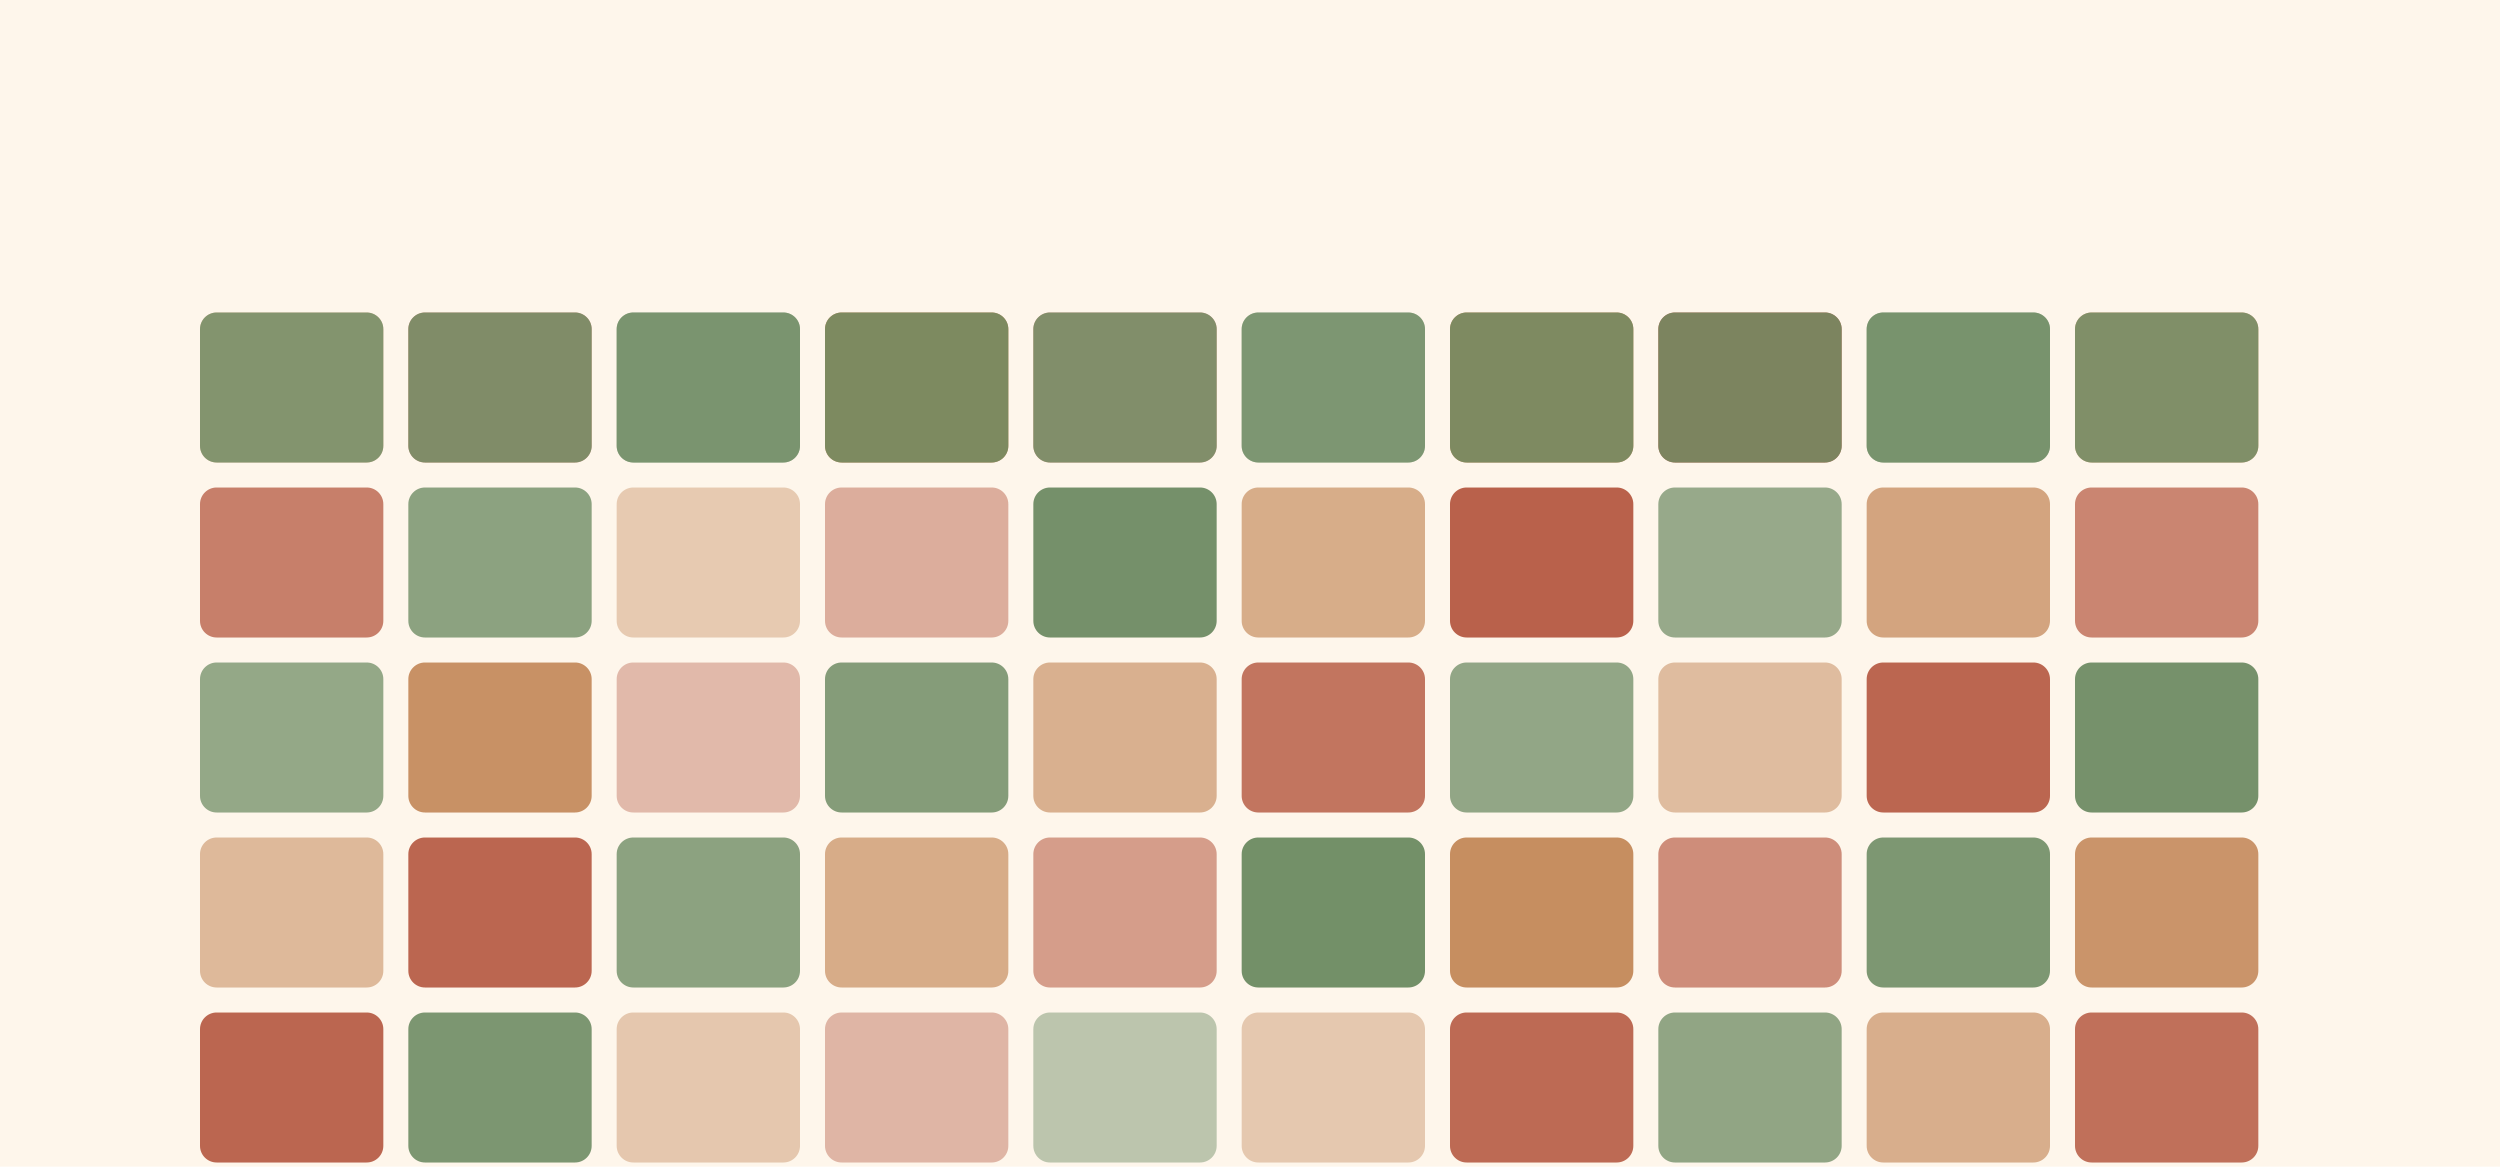
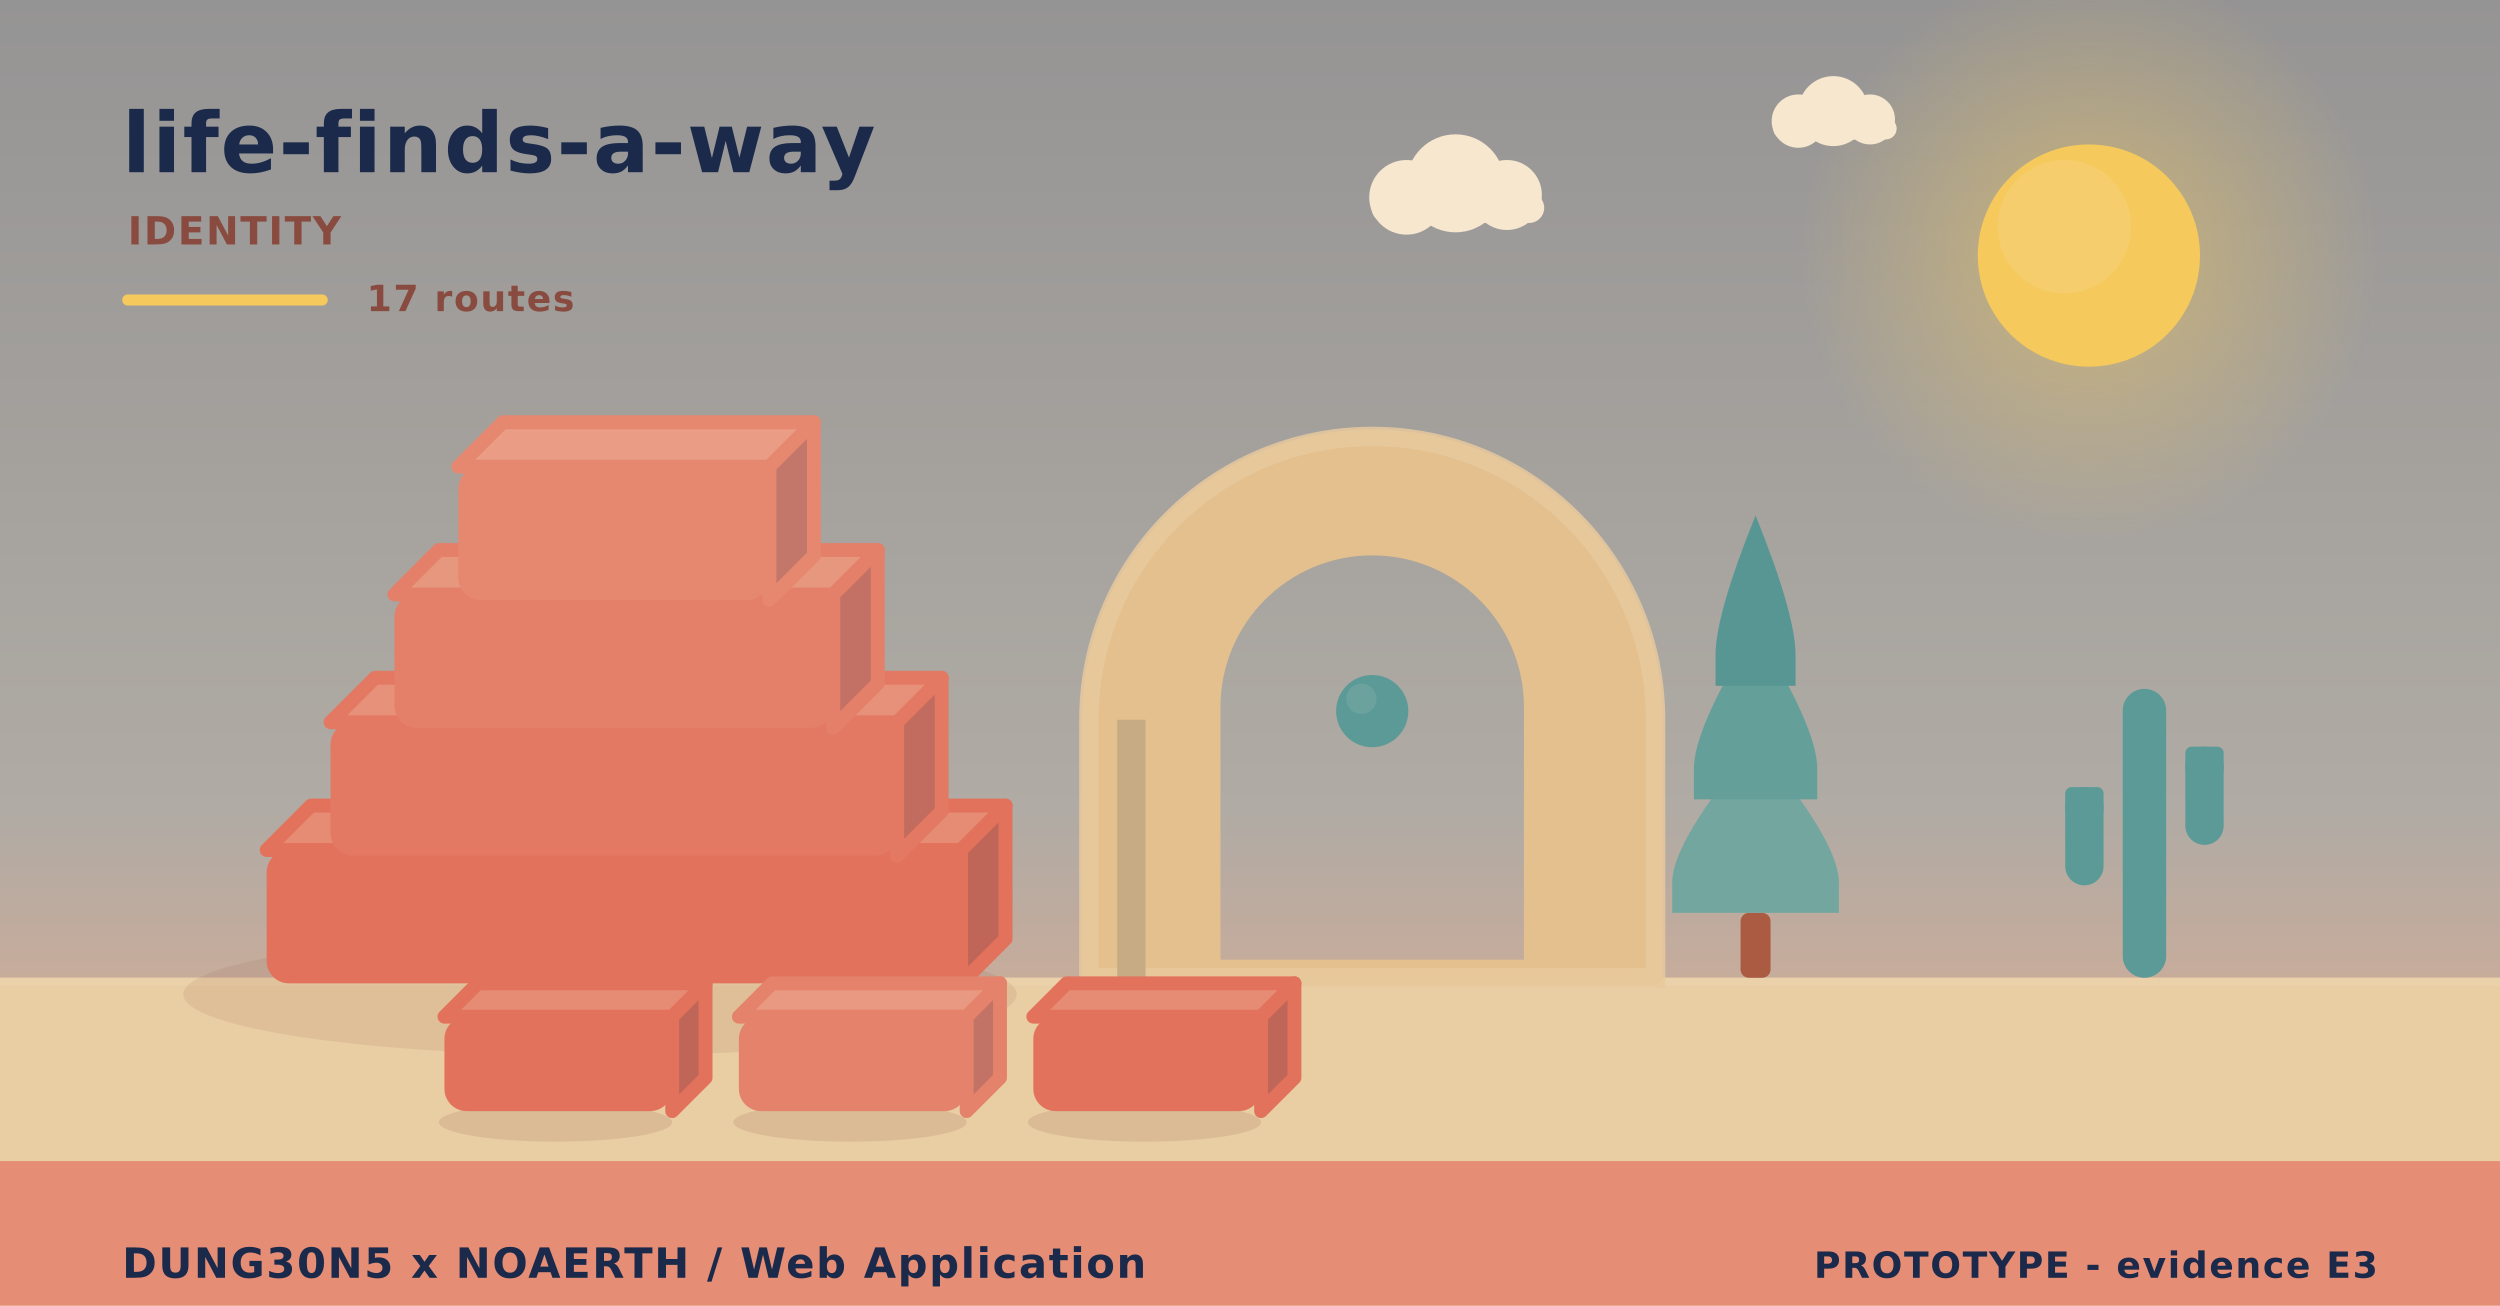
- <svg xmlns="http://www.w3.org/2000/svg" viewBox="0 0 1200 560" width="1200" height="560" role="img" aria-label="life-finds-a-way hero">
-   <rect width="1200" height="560" fill="#fef6eb" />
-   <defs>
-     <linearGradient id="gh" x1="0" y1="0" x2="1" y2="1">
-       <stop offset="0%" stop-color="#be7e4c" />
-       <stop offset="100%" stop-color="#b4573f" />
-     </linearGradient>
-   </defs>
-   <rect x="96.00" y="150.00" width="88.00" height="72.00" rx="8.00" fill="#be7e4c" opacity="0.46" />
-   <rect x="196.00" y="150.00" width="88.00" height="72.00" rx="8.00" fill="#b4573f" opacity="0.60" />
-   <rect x="296.00" y="150.00" width="88.00" height="72.00" rx="8.00" fill="#6c8a62" opacity="0.52" />
-   <rect x="396.00" y="150.00" width="88.00" height="72.00" rx="8.00" fill="#be7e4c" opacity="0.90" />
-   <rect x="496.00" y="150.00" width="88.00" height="72.00" rx="8.00" fill="#b4573f" opacity="0.55" />
-   <rect x="596.00" y="150.00" width="88.00" height="72.00" rx="8.00" fill="#6c8a62" opacity="0.41" />
-   <rect x="696.00" y="150.00" width="88.00" height="72.00" rx="8.00" fill="#be7e4c" opacity="0.88" />
-   <rect x="796.00" y="150.00" width="88.00" height="72.00" rx="8.00" fill="#b4573f" opacity="0.87" />
-   <rect x="896.00" y="150.00" width="88.00" height="72.00" rx="8.00" fill="#6c8a62" opacity="0.58" />
-   <rect x="996.00" y="150.00" width="88.00" height="72.00" rx="8.00" fill="#be7e4c" opacity="0.67" />
-   <rect x="96.00" y="234.00" width="88.00" height="72.00" rx="8.00" fill="#b4573f" opacity="0.75" />
-   <rect x="196.00" y="234.00" width="88.00" height="72.00" rx="8.00" fill="#6c8a62" opacity="0.78" />
-   <rect x="296.00" y="234.00" width="88.00" height="72.00" rx="8.00" fill="#be7e4c" opacity="0.36" />
-   <rect x="396.00" y="234.00" width="88.00" height="72.00" rx="8.00" fill="#b4573f" opacity="0.46" />
-   <rect x="496.00" y="234.00" width="88.00" height="72.00" rx="8.00" fill="#6c8a62" opacity="0.94" />
-   <rect x="596.00" y="234.00" width="88.00" height="72.00" rx="8.00" fill="#be7e4c" opacity="0.61" />
-   <rect x="696.00" y="234.00" width="88.00" height="72.00" rx="8.00" fill="#b4573f" opacity="0.93" />
-   <rect x="796.00" y="234.00" width="88.00" height="72.00" rx="8.00" fill="#6c8a62" opacity="0.71" />
-   <rect x="896.00" y="234.00" width="88.00" height="72.00" rx="8.00" fill="#be7e4c" opacity="0.68" />
-   <rect x="996.00" y="234.00" width="88.00" height="72.00" rx="8.00" fill="#b4573f" opacity="0.71" />
-   <rect x="96.00" y="318.00" width="88.00" height="72.00" rx="8.00" fill="#6c8a62" opacity="0.73" />
-   <rect x="196.00" y="318.00" width="88.00" height="72.00" rx="8.00" fill="#be7e4c" opacity="0.84" />
-   <rect x="296.00" y="318.00" width="88.00" height="72.00" rx="8.00" fill="#b4573f" opacity="0.38" />
-   <rect x="396.00" y="318.00" width="88.00" height="72.00" rx="8.00" fill="#6c8a62" opacity="0.83" />
-   <rect x="496.00" y="318.00" width="88.00" height="72.00" rx="8.00" fill="#be7e4c" opacity="0.58" />
-   <rect x="596.00" y="318.00" width="88.00" height="72.00" rx="8.00" fill="#b4573f" opacity="0.81" />
-   <rect x="696.00" y="318.00" width="88.00" height="72.00" rx="8.00" fill="#6c8a62" opacity="0.74" />
-   <rect x="796.00" y="318.00" width="88.00" height="72.00" rx="8.00" fill="#be7e4c" opacity="0.48" />
-   <rect x="896.00" y="318.00" width="88.00" height="72.00" rx="8.00" fill="#b4573f" opacity="0.90" />
-   <rect x="996.00" y="318.00" width="88.00" height="72.00" rx="8.00" fill="#6c8a62" opacity="0.93" />
-   <rect x="96.00" y="402.00" width="88.00" height="72.00" rx="8.00" fill="#be7e4c" opacity="0.51" />
-   <rect x="196.00" y="402.00" width="88.00" height="72.00" rx="8.00" fill="#b4573f" opacity="0.90" />
-   <rect x="296.00" y="402.00" width="88.00" height="72.00" rx="8.00" fill="#6c8a62" opacity="0.78" />
-   <rect x="396.00" y="402.00" width="88.00" height="72.00" rx="8.00" fill="#be7e4c" opacity="0.62" />
-   <rect x="496.00" y="402.00" width="88.00" height="72.00" rx="8.00" fill="#b4573f" opacity="0.56" />
-   <rect x="596.00" y="402.00" width="88.00" height="72.00" rx="8.00" fill="#6c8a62" opacity="0.95" />
-   <rect x="696.00" y="402.00" width="88.00" height="72.00" rx="8.00" fill="#be7e4c" opacity="0.87" />
-   <rect x="796.00" y="402.00" width="88.00" height="72.00" rx="8.00" fill="#b4573f" opacity="0.66" />
-   <rect x="896.00" y="402.00" width="88.00" height="72.00" rx="8.00" fill="#6c8a62" opacity="0.88" />
-   <rect x="996.00" y="402.00" width="88.00" height="72.00" rx="8.00" fill="#be7e4c" opacity="0.81" />
-   <rect x="96.00" y="486.00" width="88.00" height="72.00" rx="8.00" fill="#b4573f" opacity="0.90" />
-   <rect x="196.00" y="486.00" width="88.00" height="72.00" rx="8.00" fill="#6c8a62" opacity="0.89" />
-   <rect x="296.00" y="486.00" width="88.00" height="72.00" rx="8.00" fill="#be7e4c" opacity="0.39" />
-   <rect x="396.00" y="486.00" width="88.00" height="72.00" rx="8.00" fill="#b4573f" opacity="0.41" />
-   <rect x="496.00" y="486.00" width="88.00" height="72.00" rx="8.00" fill="#6c8a62" opacity="0.45" />
-   <rect x="596.00" y="486.00" width="88.00" height="72.00" rx="8.00" fill="#be7e4c" opacity="0.38" />
-   <rect x="696.00" y="486.00" width="88.00" height="72.00" rx="8.00" fill="#b4573f" opacity="0.88" />
-   <rect x="796.00" y="486.00" width="88.00" height="72.00" rx="8.00" fill="#6c8a62" opacity="0.75" />
-   <rect x="896.00" y="486.00" width="88.00" height="72.00" rx="8.00" fill="#be7e4c" opacity="0.60" />
-   <rect x="996.00" y="486.00" width="88.00" height="72.00" rx="8.00" fill="#b4573f" opacity="0.84" />
+ <svg xmlns="http://www.w3.org/2000/svg" width="900" height="470" viewBox="0 0 900 470" role="img" aria-label="life-finds-a-way - identity">
+   <linearGradient id="skyh" x1="0" y1="0" x2="0" y2="1">
+     <stop offset="0" stop-color="#959494" />
+     <stop offset="0.62" stop-color="#b0aba4" />
+     <stop offset="1" stop-color="#f3ad8a" />
+   </linearGradient>
+   <rect width="900" height="470" fill="url(#skyh)" />
+   <radialGradient id="sunh">
+     <stop offset="0.35" stop-color="#f5c95c" stop-opacity="0.34" />
+     <stop offset="1" stop-color="#f5c95c" stop-opacity="0" />
+   </radialGradient>
+   <circle cx="752" cy="92" r="104" fill="url(#sunh)" />
+   <circle cx="752" cy="92" r="40" fill="#f5c95c" />
+   <circle cx="743.2" cy="81.6" r="24" fill="#f5d27e" opacity="0.5" />
  <g>
-     <rect x="96.00" y="150.00" width="88.00" height="72.00" rx="8.00" fill="#6c8a62" opacity="0.80" />
-     <animate attributeName="opacity" values="0.25;1.0;0.25" dur="9.133s" begin="1.58s" repeatCount="indefinite" />
+     <circle cx="524" cy="66" r="17.64" fill="#f6e7ce" />
+     <circle cx="506.36" cy="71.04" r="13.44" fill="#f6e7ce" />
+     <circle cx="542.48" cy="70.2" r="12.6" fill="#f6e7ce" />
+     <rect x="493.76" y="69.36" width="62.16" height="10.92" rx="5.46" fill="#f6e7ce" />
+     <animateTransform attributeName="transform" type="translate" values="0 0;24 0;0 0" dur="36s" begin="0s" repeatCount="indefinite" />
  </g>
  <g>
-     <rect x="196.00" y="150.00" width="88.00" height="72.00" rx="8.00" fill="#6c8a62" opacity="0.80" />
-     <animate attributeName="opacity" values="0.25;1.0;0.25" dur="9.133s" begin="1.9s" repeatCount="indefinite" />
+     <circle cx="660" cy="40" r="12.6" fill="#f6e7ce" />
+     <circle cx="647.4" cy="43.6" r="9.6" fill="#f6e7ce" />
+     <circle cx="673.2" cy="43" r="9" fill="#f6e7ce" />
+     <rect x="638.4" y="42.4" width="44.4" height="7.8" rx="3.9" fill="#f6e7ce" />
+     <animateTransform attributeName="transform" type="translate" values="0 0;-18 0;0 0" dur="46s" begin="3s" repeatCount="indefinite" />
+   </g>
+   <rect x="0" y="352" width="900" height="118" fill="#e9cda3" />
+   <rect x="0" y="352" width="900" height="3" fill="#ebd1a9" />
+   <text x="44" y="62" font-family="Verdana,DejaVu Sans,sans-serif" font-size="30" font-weight="700" letter-spacing="0.6" fill="#1b2a4a" text-anchor="start">life-finds-a-way</text>
+   <text x="46" y="88" font-family="Verdana,DejaVu Sans,sans-serif" font-size="14" font-weight="700" letter-spacing="0.6" fill="#894b3f" text-anchor="start">IDENTITY</text>
+   <rect x="44" y="106" width="74" height="4" rx="2" fill="#f5c95c" />
+   <text x="132" y="112" font-family="Verdana,DejaVu Sans,sans-serif" font-size="13" font-weight="700" letter-spacing="0.6" fill="#894b3f" text-anchor="start">17 routes</text>
+   <ellipse cx="216" cy="358" rx="150" ry="22" fill="rgba(138,90,68,0.11)" />
+   <g>
+     <path d="M96,306 L346,306 L362,290 L112,290 Z" fill="#e68c74" stroke="#e2725b" stroke-width="5" stroke-linejoin="round" />
+     <path d="M346,306 L362,290 L362,338 L346,354 Z" fill="#c06658" stroke="#e2725b" stroke-width="5" stroke-linejoin="round" />
+     <rect x="96" y="306" width="250" height="48" rx="8" fill="#e2725b" />
+     <animateTransform attributeName="transform" type="translate" values="0 10;0 0" dur="0.9s" begin="0s" fill="freeze" />
  </g>
  <g>
-     <rect x="296.00" y="150.00" width="88.00" height="72.00" rx="8.00" fill="#6c8a62" opacity="0.80" />
-     <animate attributeName="opacity" values="0.25;1.0;0.25" dur="9.133s" begin="2.22s" repeatCount="indefinite" />
+     <path d="M119,260 L323,260 L339,244 L135,244 Z" fill="#e7917a" stroke="#e37962" stroke-width="5" stroke-linejoin="round" />
+     <path d="M323,260 L339,244 L339,292 L323,308 Z" fill="#c16c5e" stroke="#e37962" stroke-width="5" stroke-linejoin="round" />
+     <rect x="119" y="260" width="204" height="48" rx="8" fill="#e37962" />
+     <animateTransform attributeName="transform" type="translate" values="0 10;0 0" dur="0.9s" begin="0.28s" fill="freeze" />
  </g>
  <g>
-     <rect x="396.00" y="150.00" width="88.00" height="72.00" rx="8.00" fill="#6c8a62" opacity="0.80" />
-     <animate attributeName="opacity" values="0.25;1.0;0.25" dur="9.133s" begin="2.54s" repeatCount="indefinite" />
+     <path d="M142,214 L300,214 L316,198 L158,198 Z" fill="#e8977f" stroke="#e48069" stroke-width="5" stroke-linejoin="round" />
+     <path d="M300,214 L316,198 L316,246 L300,262 Z" fill="#c27164" stroke="#e48069" stroke-width="5" stroke-linejoin="round" />
+     <rect x="142" y="214" width="158" height="48" rx="8" fill="#e48069" />
+     <animateTransform attributeName="transform" type="translate" values="0 10;0 0" dur="0.9s" begin="0.56s" fill="freeze" />
  </g>
  <g>
-     <rect x="496.00" y="150.00" width="88.00" height="72.00" rx="8.00" fill="#6c8a62" opacity="0.80" />
-     <animate attributeName="opacity" values="0.25;1.0;0.25" dur="9.133s" begin="2.86s" repeatCount="indefinite" />
+     <path d="M165,168 L277,168 L293,152 L181,152 Z" fill="#ea9c85" stroke="#e68770" stroke-width="5" stroke-linejoin="round" />
+     <path d="M277,168 L293,152 L293,200 L277,216 Z" fill="#c3776a" stroke="#e68770" stroke-width="5" stroke-linejoin="round" />
+     <rect x="165" y="168" width="112" height="48" rx="8" fill="#e68770" />
+     <animateTransform attributeName="transform" type="translate" values="0 10;0 0" dur="0.9s" begin="0.84s" fill="freeze" />
  </g>
+   <path d="M392,352 L392,259.12 A102,102 0 0 1 596,259.12 L596,352 Z M436.88,348 L436.88,254.55 A57.12,57.12 0 0 1 551.12,254.55 L551.12,348 Z" fill="#e3c08d" fill-rule="evenodd" stroke="#e3c08d" stroke-width="5" stroke-linejoin="round" />
+   <path d="M392,352 L392,259.12 A102,102 0 0 1 596,259.12 L596,352 Z" fill="none" stroke="#e8c99d" stroke-width="7" stroke-linecap="round" opacity="0.85" />
+   <rect x="402.2" y="259.12" width="10.2" height="92.88" fill="#c7ab84" />
  <g>
-     <rect x="596.00" y="150.00" width="88.00" height="72.00" rx="8.00" fill="#6c8a62" opacity="0.80" />
-     <animate attributeName="opacity" values="0.25;1.0;0.25" dur="9.133s" begin="3.18s" repeatCount="indefinite" />
+     <circle cx="494" cy="256" r="13" fill="#5b9a97" />
+     <circle cx="490.1" cy="251.58" r="5.46" fill="#7aa9a2" opacity="0.55" />
+     <animate attributeName="opacity" values="0.78;1;0.78" dur="5.2s" begin="0s" repeatCount="indefinite" />
  </g>
+   <rect x="626.6" y="328.64" width="10.8" height="23.36" rx="3" fill="#ac5b43" />
+   <path d="M632,267.32 Q602,302.89 602,317.6 Q602,328.64 602,328.64 L662,328.64 Q662,328.64 662,317.6 Q662,302.89 632,267.32 Z" fill="#74a6a0" />
+   <path d="M632,226.44 Q609.8,262.01 609.8,276.72 Q609.8,287.76 609.8,287.76 L654.2,287.76 Q654.2,287.76 654.2,276.72 Q654.2,262.01 632,226.44 Z" fill="#649f9a" />
+   <path d="M632,185.56 Q617.6,221.13 617.6,235.84 Q617.6,246.88 617.6,246.88 L646.4,246.88 Q646.4,246.88 646.4,235.84 Q646.4,221.13 632,185.56 Z" fill="#589694" />
+   <rect x="764.18" y="248" width="15.64" height="104" rx="7.82" fill="#5b9a97" />
+   <rect x="743.48" y="283.36" width="13.8" height="35.36" rx="6.9" fill="#5b9a97" />
+   <rect x="743.48" y="283.36" width="13.8" height="10.4" rx="2.3" fill="#5b9a97" />
+   <rect x="786.72" y="268.8" width="13.8" height="35.36" rx="6.9" fill="#5b9a97" />
+   <rect x="786.72" y="268.8" width="13.8" height="10.4" rx="2.3" fill="#5b9a97" />
+   <ellipse cx="200" cy="404" rx="42" ry="7" fill="rgba(138,90,68,0.15)" />
  <g>
-     <rect x="696.00" y="150.00" width="88.00" height="72.00" rx="8.00" fill="#6c8a62" opacity="0.80" />
-     <animate attributeName="opacity" values="0.25;1.0;0.25" dur="9.133s" begin="3.5s" repeatCount="indefinite" />
+     <path d="M160,366 L242,366 L254,354 L172,354 Z" fill="#e68c74" stroke="#e2725b" stroke-width="5" stroke-linejoin="round" />
+     <path d="M242,366 L254,354 L254,388 L242,400 Z" fill="#c06658" stroke="#e2725b" stroke-width="5" stroke-linejoin="round" />
+     <rect x="160" y="366" width="82" height="34" rx="8" fill="#e2725b" />
+     <animateTransform attributeName="transform" type="translate" values="0 10;0 0" dur="0.7s" begin="0.8s" fill="freeze" />
  </g>
+   <ellipse cx="306" cy="404" rx="42" ry="7" fill="rgba(138,90,68,0.15)" />
  <g>
-     <rect x="796.00" y="150.00" width="88.00" height="72.00" rx="8.00" fill="#6c8a62" opacity="0.80" />
-     <animate attributeName="opacity" values="0.25;1.0;0.25" dur="9.133s" begin="3.82s" repeatCount="indefinite" />
+     <path d="M266,366 L348,366 L360,354 L278,354 Z" fill="#e99881" stroke="#e5826b" stroke-width="5" stroke-linejoin="round" />
+     <path d="M348,366 L360,354 L360,388 L348,400 Z" fill="#c37365" stroke="#e5826b" stroke-width="5" stroke-linejoin="round" />
+     <rect x="266" y="366" width="82" height="34" rx="8" fill="#e5826b" />
+     <animateTransform attributeName="transform" type="translate" values="0 10;0 0" dur="0.7s" begin="0.95s" fill="freeze" />
  </g>
+   <ellipse cx="412" cy="404" rx="42" ry="7" fill="rgba(138,90,68,0.15)" />
  <g>
-     <rect x="896.00" y="150.00" width="88.00" height="72.00" rx="8.00" fill="#6c8a62" opacity="0.80" />
-     <animate attributeName="opacity" values="0.25;1.0;0.25" dur="9.133s" begin="4.14s" repeatCount="indefinite" />
+     <path d="M372,366 L454,366 L466,354 L384,354 Z" fill="#e68c74" stroke="#e2725b" stroke-width="5" stroke-linejoin="round" />
+     <path d="M454,366 L466,354 L466,388 L454,400 Z" fill="#c06658" stroke="#e2725b" stroke-width="5" stroke-linejoin="round" />
+     <rect x="372" y="366" width="82" height="34" rx="8" fill="#e2725b" />
+     <animateTransform attributeName="transform" type="translate" values="0 10;0 0" dur="0.7s" begin="1.1s" fill="freeze" />
  </g>
-   <g>
-     <rect x="996.00" y="150.00" width="88.00" height="72.00" rx="8.00" fill="#6c8a62" opacity="0.80" />
-     <animate attributeName="opacity" values="0.25;1.0;0.25" dur="9.133s" begin="4.46s" repeatCount="indefinite" />
-   </g>
+   <rect x="0" y="418" width="900" height="52" rx="0" fill="#e68972" opacity="0.94" />
+   <text x="44" y="460" font-family="Verdana,DejaVu Sans,sans-serif" font-size="15" font-weight="700" letter-spacing="0.6" fill="#1b2a4a" text-anchor="start">DUNG30N5 x NOAERTH  /  Web Application</text>
+   <text x="856" y="460" font-family="Verdana,DejaVu Sans,sans-serif" font-size="13" font-weight="700" letter-spacing="0.6" fill="#1b2a4a" text-anchor="end">PROTOTYPE  -  evidence E3</text>
</svg>
